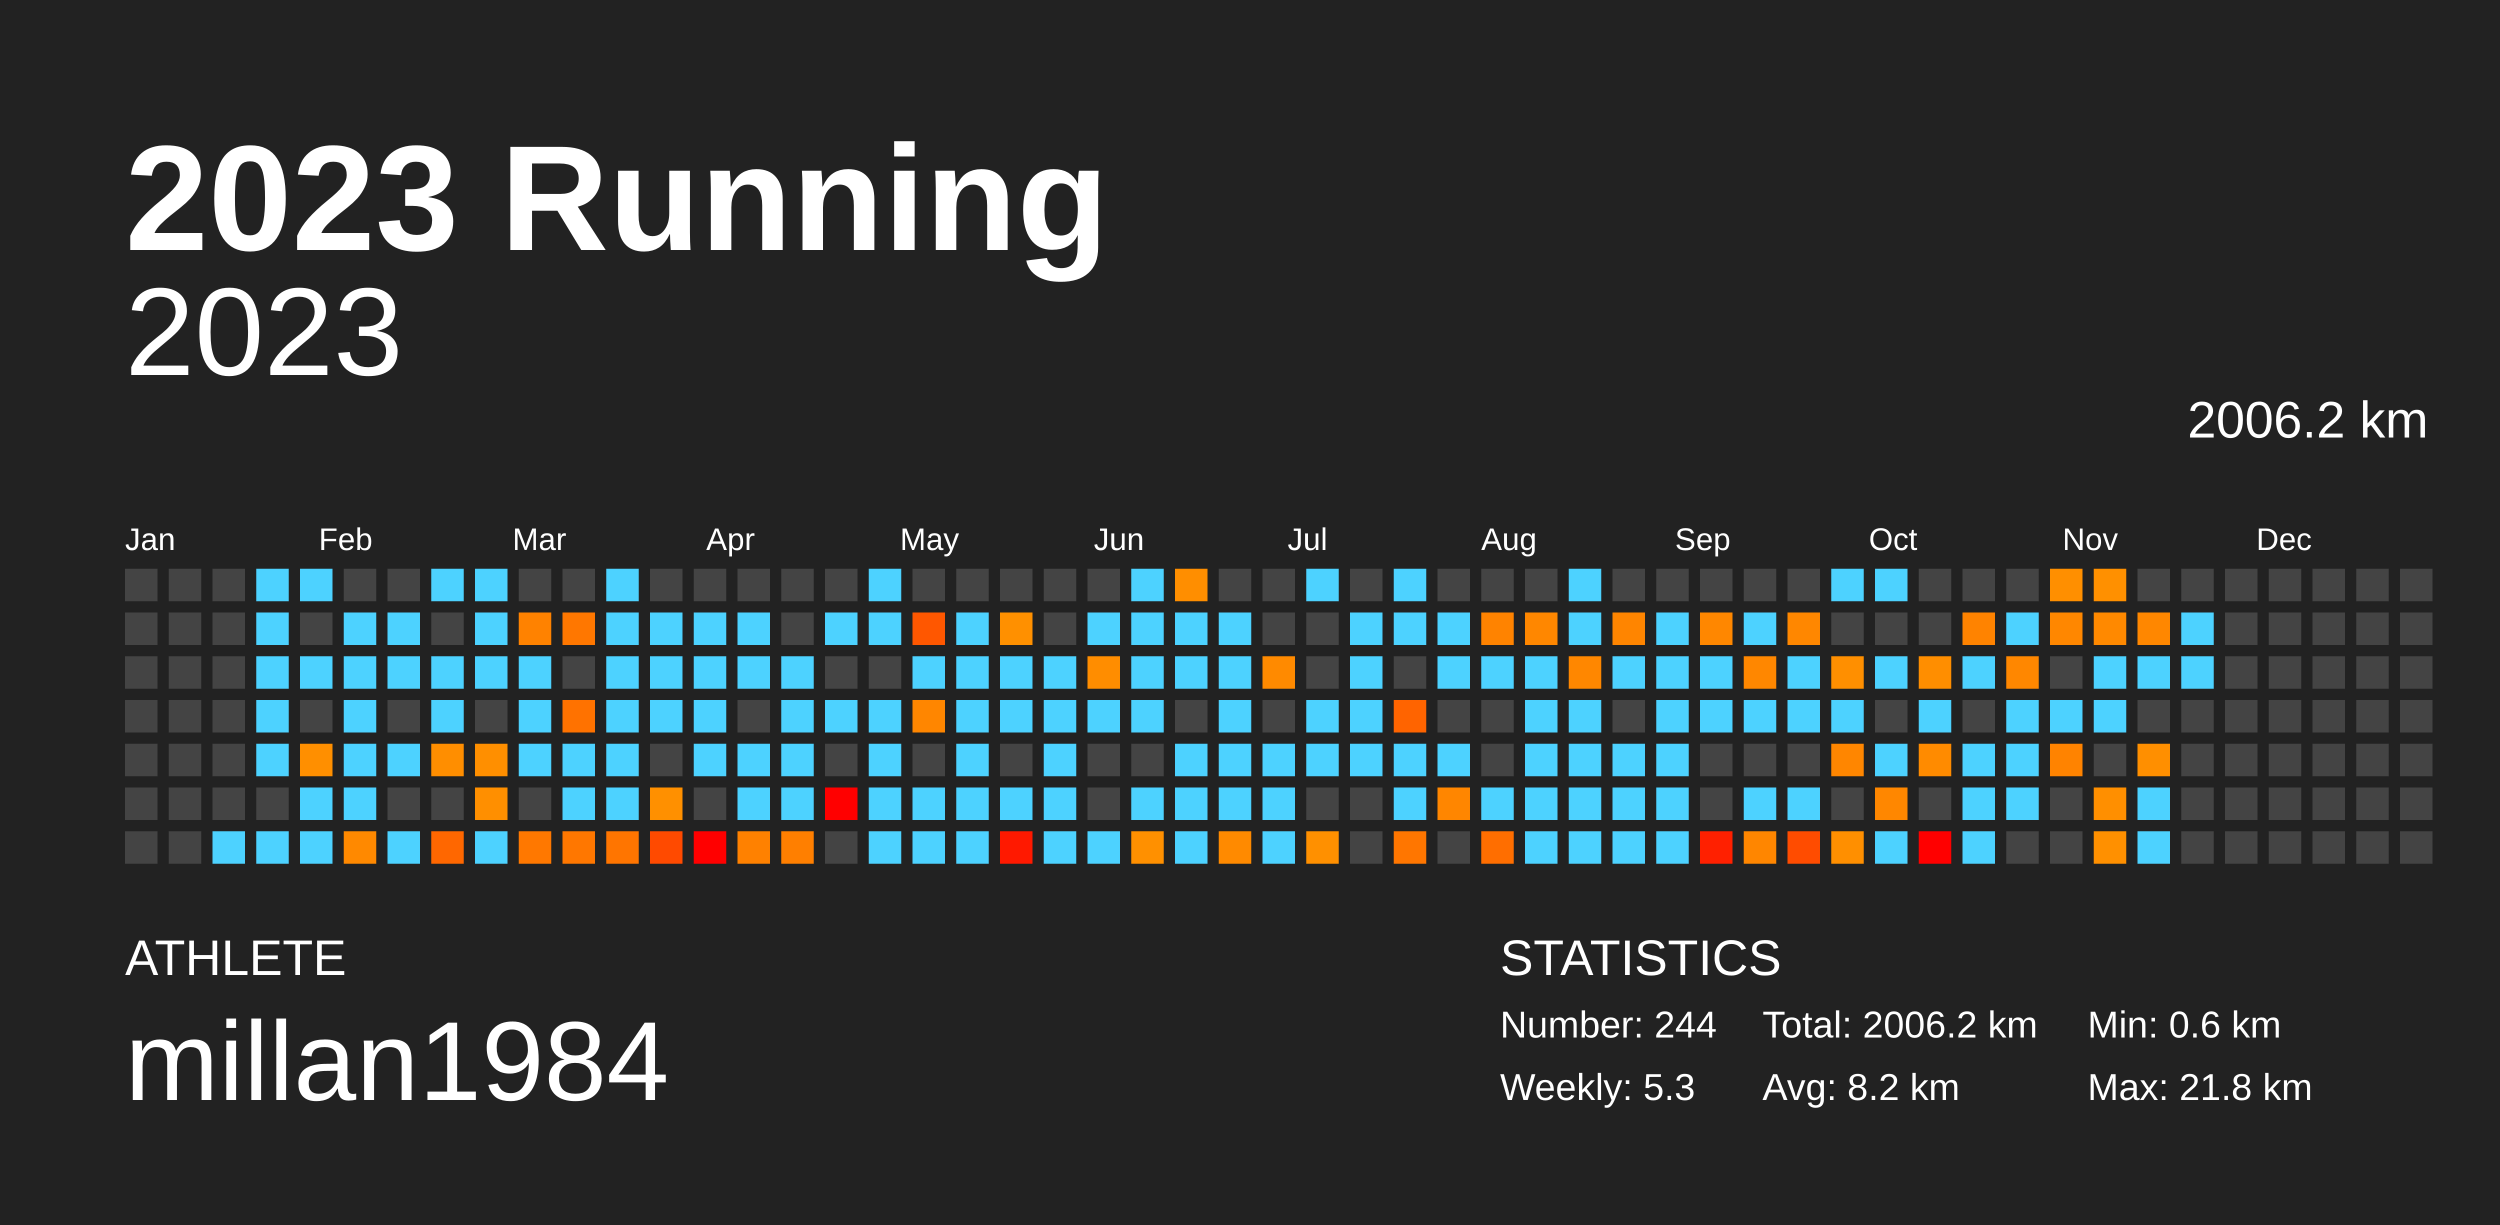
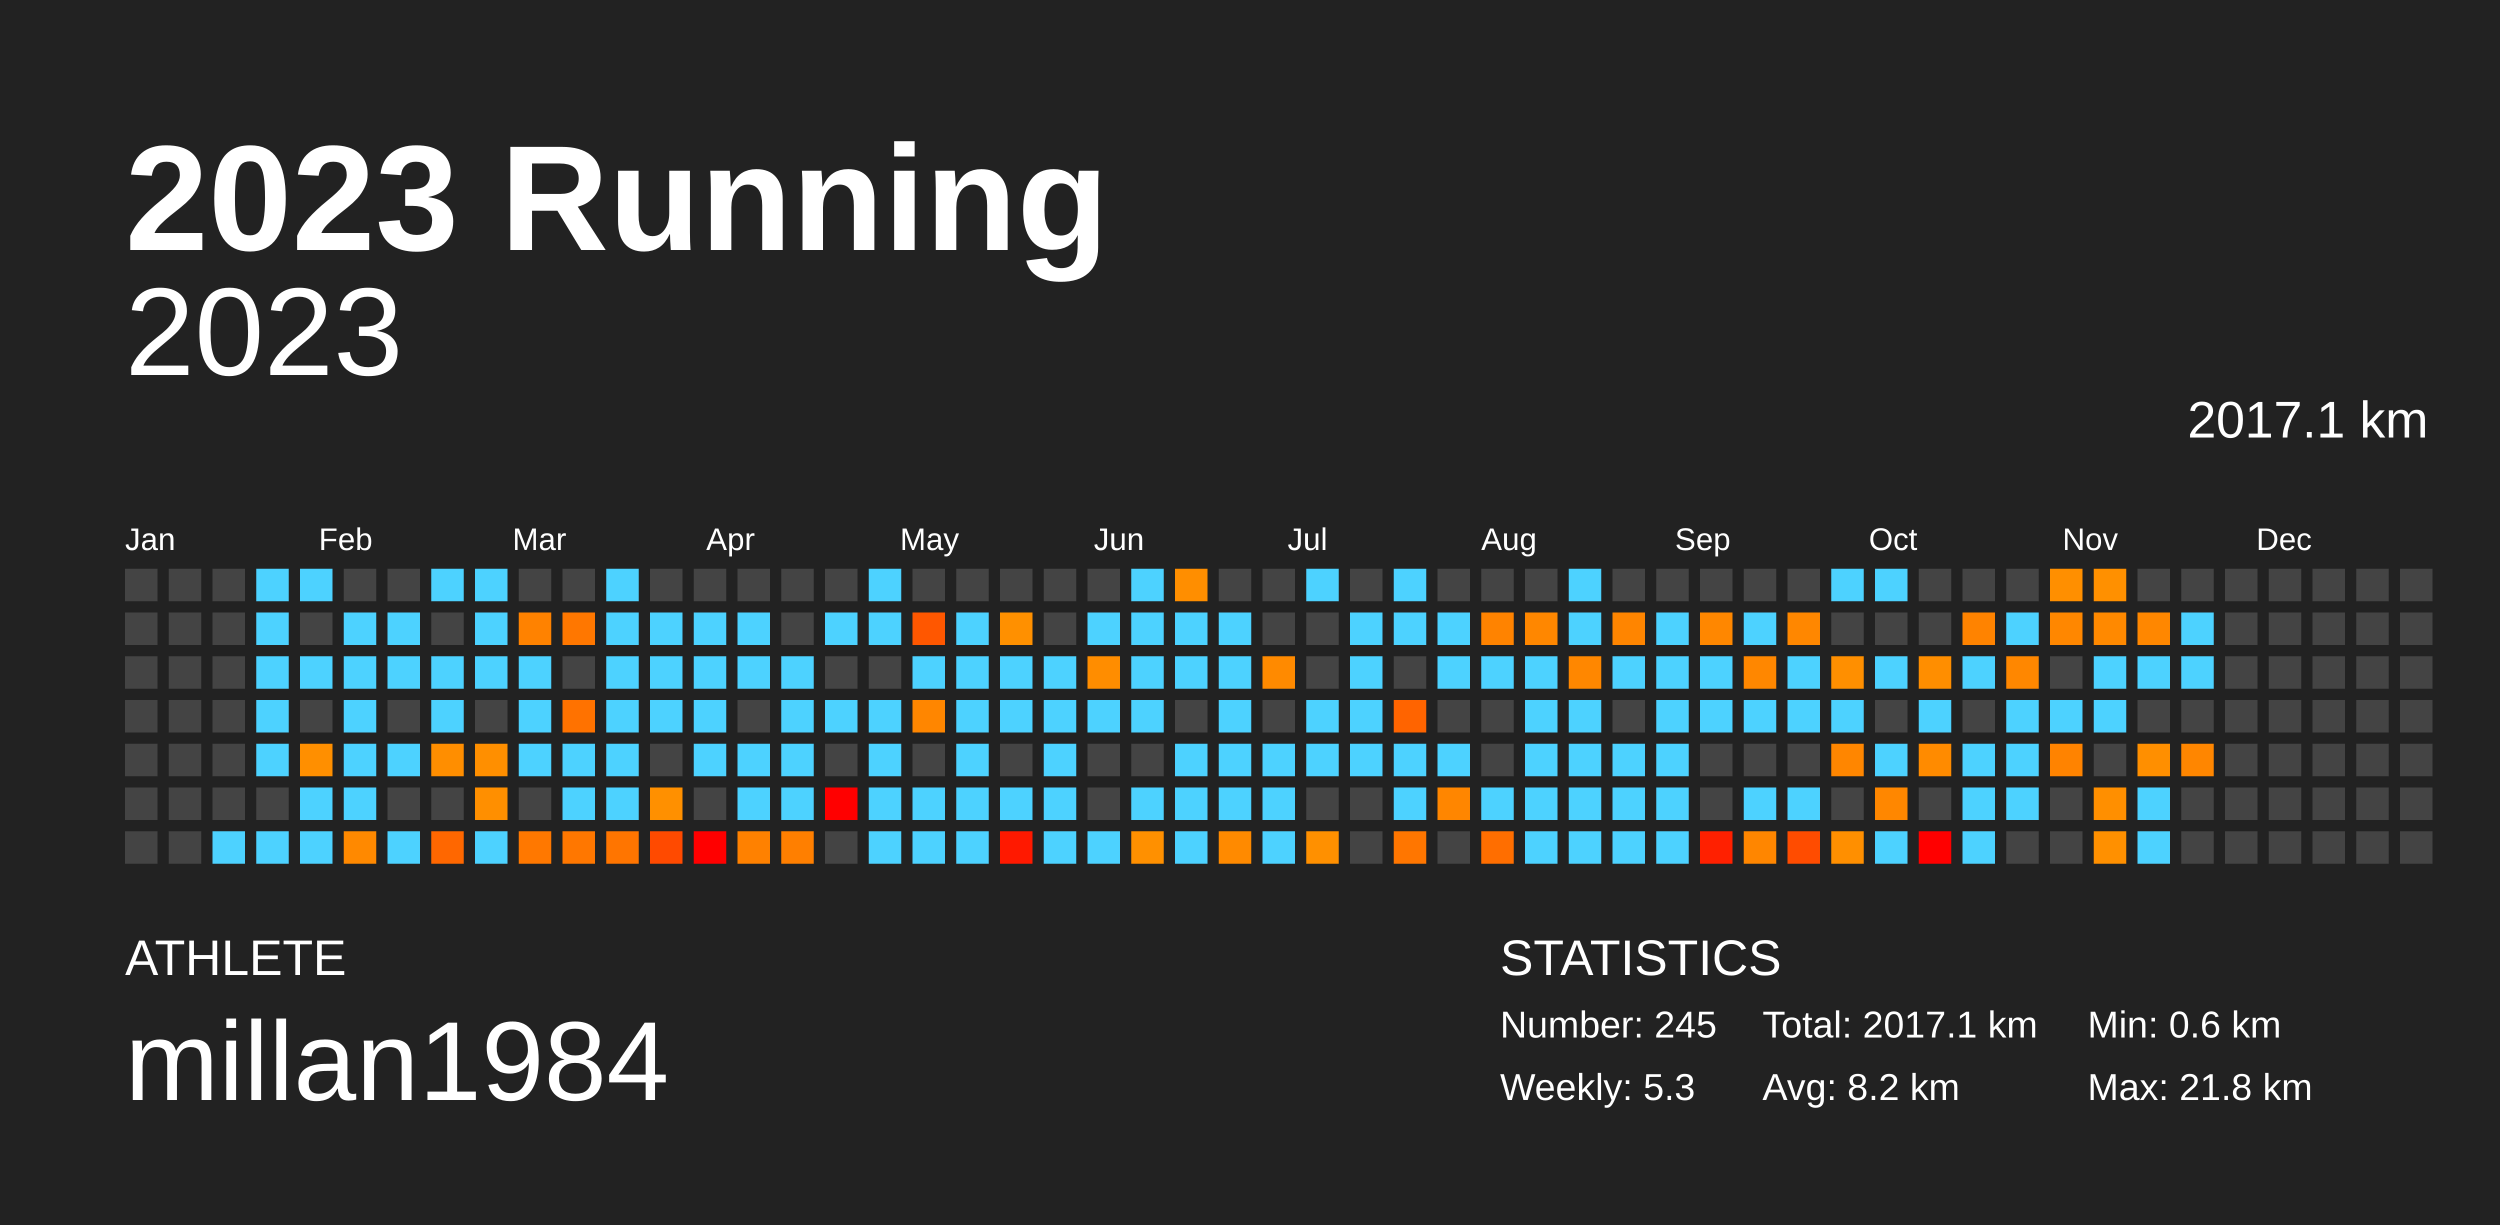
<svg xmlns="http://www.w3.org/2000/svg" baseProfile="full" height="98mm" version="1.1" viewBox="0,0,200,98" width="200mm">
  <defs />
  <rect fill="#222222" height="98" width="200" x="0" y="0" />
  <text fill="#FFFFFF" style="font-size:12px; font-family:Arial; font-weight:bold;" x="10" y="20">2023 Running</text>
  <text fill="#FFFFFF" style="font-size:4px; font-family:Arial" x="10" y="78">ATHLETE</text>
  <text fill="#FFFFFF" style="font-size:9px; font-family:Arial" x="10" y="88">millan1984</text>
  <text fill="#FFFFFF" style="font-size:4px; font-family:Arial" x="120" y="78">STATISTICS</text>
-   <text fill="#FFFFFF" style="font-size:3px; font-family:Arial" x="120" y="83">Number: 244</text>
+   <text fill="#FFFFFF" style="font-size:3px; font-family:Arial" x="120" y="83">Number: 245</text>
  <text fill="#FFFFFF" style="font-size:3px; font-family:Arial" x="120" y="88">Weekly: 5.3</text>
-   <text fill="#FFFFFF" style="font-size:3px; font-family:Arial" x="141" y="83">Total: 2006.2 km</text>
+   <text fill="#FFFFFF" style="font-size:3px; font-family:Arial" x="141" y="83">Total: 2017.1 km</text>
  <text fill="#FFFFFF" style="font-size:3px; font-family:Arial" x="141" y="88">Avg: 8.2 km</text>
  <text fill="#FFFFFF" style="font-size:3px; font-family:Arial" x="167" y="83">Min: 0.6 km</text>
  <text fill="#FFFFFF" style="font-size:3px; font-family:Arial" x="167" y="88">Max: 21.8 km</text>
  <text alignment-baseline="hanging" fill="#FFFFFF" style="font-size:10.0px; font-family:Arial;" x="10" y="30">2023</text>
-   <text alignment-baseline="hanging" fill="#FFFFFF" style="font-size:4.125px; font-family:Arial;" x="175" y="35">2006.2 km</text>
+   <text alignment-baseline="hanging" fill="#FFFFFF" style="font-size:4.125px; font-family:Arial;" x="175" y="35">2017.1 km</text>
  <text fill="#FFFFFF" style="font-size:2.5px; font-family:Arial" x="10.0" y="44">Jan</text>
  <text fill="#FFFFFF" style="font-size:2.5px; font-family:Arial" x="25.5" y="44">Feb</text>
  <text fill="#FFFFFF" style="font-size:2.5px; font-family:Arial" x="41.0" y="44">Mar</text>
  <text fill="#FFFFFF" style="font-size:2.5px; font-family:Arial" x="56.5" y="44">Apr</text>
  <text fill="#FFFFFF" style="font-size:2.5px; font-family:Arial" x="72.0" y="44">May</text>
  <text fill="#FFFFFF" style="font-size:2.5px; font-family:Arial" x="87.5" y="44">Jun</text>
  <text fill="#FFFFFF" style="font-size:2.5px; font-family:Arial" x="103.0" y="44">Jul</text>
  <text fill="#FFFFFF" style="font-size:2.5px; font-family:Arial" x="118.5" y="44">Aug</text>
  <text fill="#FFFFFF" style="font-size:2.5px; font-family:Arial" x="134.0" y="44">Sep</text>
  <text fill="#FFFFFF" style="font-size:2.5px; font-family:Arial" x="149.5" y="44">Oct</text>
  <text fill="#FFFFFF" style="font-size:2.5px; font-family:Arial" x="165.0" y="44">Nov</text>
  <text fill="#FFFFFF" style="font-size:2.5px; font-family:Arial" x="180.5" y="44">Dec</text>
  <rect fill="#444444" height="2.6" width="2.6" x="10.0" y="45.5" />
  <rect fill="#444444" height="2.6" width="2.6" x="10.0" y="49.0" />
  <rect fill="#444444" height="2.6" width="2.6" x="10.0" y="52.5" />
  <rect fill="#444444" height="2.6" width="2.6" x="10.0" y="56.0" />
  <rect fill="#444444" height="2.6" width="2.6" x="10.0" y="59.5" />
  <rect fill="#444444" height="2.6" width="2.6" x="10.0" y="63.0" />
  <rect fill="#444444" height="2.6" width="2.6" x="10.0" y="66.5" />
  <rect fill="#444444" height="2.6" width="2.6" x="13.5" y="45.5" />
  <rect fill="#444444" height="2.6" width="2.6" x="13.5" y="49.0" />
  <rect fill="#444444" height="2.6" width="2.6" x="13.5" y="52.5" />
  <rect fill="#444444" height="2.6" width="2.6" x="13.5" y="56.0" />
  <rect fill="#444444" height="2.6" width="2.6" x="13.5" y="59.5" />
  <rect fill="#444444" height="2.6" width="2.6" x="13.5" y="63.0" />
  <rect fill="#444444" height="2.6" width="2.6" x="13.5" y="66.5" />
  <rect fill="#444444" height="2.6" width="2.6" x="17.0" y="45.5" />
  <rect fill="#444444" height="2.6" width="2.6" x="17.0" y="49.0" />
  <rect fill="#444444" height="2.6" width="2.6" x="17.0" y="52.5" />
  <rect fill="#444444" height="2.6" width="2.6" x="17.0" y="56.0" />
  <rect fill="#444444" height="2.6" width="2.6" x="17.0" y="59.5" />
  <rect fill="#444444" height="2.6" width="2.6" x="17.0" y="63.0" />
  <rect fill="#4dd2ff" height="2.6" width="2.6" x="17.0" y="66.5" />
  <rect fill="#4dd2ff" height="2.6" width="2.6" x="20.5" y="45.5" />
  <rect fill="#4dd2ff" height="2.6" width="2.6" x="20.5" y="49.0" />
  <rect fill="#4dd2ff" height="2.6" width="2.6" x="20.5" y="52.5" />
  <rect fill="#4dd2ff" height="2.6" width="2.6" x="20.5" y="56.0" />
  <rect fill="#4dd2ff" height="2.6" width="2.6" x="20.5" y="59.5" />
  <rect fill="#444444" height="2.6" width="2.6" x="20.5" y="63.0" />
  <rect fill="#4dd2ff" height="2.6" width="2.6" x="20.5" y="66.5" />
  <rect fill="#4dd2ff" height="2.6" width="2.6" x="24.0" y="45.5" />
  <rect fill="#444444" height="2.6" width="2.6" x="24.0" y="49.0" />
  <rect fill="#4dd2ff" height="2.6" width="2.6" x="24.0" y="52.5" />
  <rect fill="#444444" height="2.6" width="2.6" x="24.0" y="56.0" />
  <rect fill="#ff8f00" height="2.6" width="2.6" x="24.0" y="59.5" />
  <rect fill="#4dd2ff" height="2.6" width="2.6" x="24.0" y="63.0" />
  <rect fill="#4dd2ff" height="2.6" width="2.6" x="24.0" y="66.5" />
  <rect fill="#444444" height="2.6" width="2.6" x="27.5" y="45.5" />
  <rect fill="#4dd2ff" height="2.6" width="2.6" x="27.5" y="49.0" />
  <rect fill="#4dd2ff" height="2.6" width="2.6" x="27.5" y="52.5" />
  <rect fill="#4dd2ff" height="2.6" width="2.6" x="27.5" y="56.0" />
  <rect fill="#4dd2ff" height="2.6" width="2.6" x="27.5" y="59.5" />
  <rect fill="#4dd2ff" height="2.6" width="2.6" x="27.5" y="63.0" />
  <rect fill="#ff8900" height="2.6" width="2.6" x="27.5" y="66.5" />
  <rect fill="#444444" height="2.6" width="2.6" x="31.0" y="45.5" />
  <rect fill="#4dd2ff" height="2.6" width="2.6" x="31.0" y="49.0" />
  <rect fill="#4dd2ff" height="2.6" width="2.6" x="31.0" y="52.5" />
  <rect fill="#444444" height="2.6" width="2.6" x="31.0" y="56.0" />
  <rect fill="#4dd2ff" height="2.6" width="2.6" x="31.0" y="59.5" />
  <rect fill="#444444" height="2.6" width="2.6" x="31.0" y="63.0" />
  <rect fill="#4dd2ff" height="2.6" width="2.6" x="31.0" y="66.5" />
  <rect fill="#4dd2ff" height="2.6" width="2.6" x="34.5" y="45.5" />
  <rect fill="#444444" height="2.6" width="2.6" x="34.5" y="49.0" />
  <rect fill="#4dd2ff" height="2.6" width="2.6" x="34.5" y="52.5" />
  <rect fill="#4dd2ff" height="2.6" width="2.6" x="34.5" y="56.0" />
  <rect fill="#ff8e00" height="2.6" width="2.6" x="34.5" y="59.5" />
  <rect fill="#444444" height="2.6" width="2.6" x="34.5" y="63.0" />
  <rect fill="#ff6700" height="2.6" width="2.6" x="34.5" y="66.5" />
  <rect fill="#4dd2ff" height="2.6" width="2.6" x="38.0" y="45.5" />
  <rect fill="#4dd2ff" height="2.6" width="2.6" x="38.0" y="49.0" />
  <rect fill="#4dd2ff" height="2.6" width="2.6" x="38.0" y="52.5" />
  <rect fill="#444444" height="2.6" width="2.6" x="38.0" y="56.0" />
  <rect fill="#ff8f00" height="2.6" width="2.6" x="38.0" y="59.5" />
  <rect fill="#ff8f00" height="2.6" width="2.6" x="38.0" y="63.0" />
  <rect fill="#4dd2ff" height="2.6" width="2.6" x="38.0" y="66.5" />
  <rect fill="#444444" height="2.6" width="2.6" x="41.5" y="45.5" />
  <rect fill="#ff8200" height="2.6" width="2.6" x="41.5" y="49.0" />
  <rect fill="#4dd2ff" height="2.6" width="2.6" x="41.5" y="52.5" />
  <rect fill="#4dd2ff" height="2.6" width="2.6" x="41.5" y="56.0" />
  <rect fill="#4dd2ff" height="2.6" width="2.6" x="41.5" y="59.5" />
  <rect fill="#444444" height="2.6" width="2.6" x="41.5" y="63.0" />
  <rect fill="#ff7800" height="2.6" width="2.6" x="41.5" y="66.5" />
  <rect fill="#444444" height="2.6" width="2.6" x="45.0" y="45.5" />
  <rect fill="#ff7700" height="2.6" width="2.6" x="45.0" y="49.0" />
  <rect fill="#444444" height="2.6" width="2.6" x="45.0" y="52.5" />
  <rect fill="#ff7200" height="2.6" width="2.6" x="45.0" y="56.0" />
  <rect fill="#4dd2ff" height="2.6" width="2.6" x="45.0" y="59.5" />
  <rect fill="#4dd2ff" height="2.6" width="2.6" x="45.0" y="63.0" />
  <rect fill="#ff7700" height="2.6" width="2.6" x="45.0" y="66.5" />
  <rect fill="#4dd2ff" height="2.6" width="2.6" x="48.5" y="45.5" />
  <rect fill="#4dd2ff" height="2.6" width="2.6" x="48.5" y="49.0" />
  <rect fill="#4dd2ff" height="2.6" width="2.6" x="48.5" y="52.5" />
  <rect fill="#4dd2ff" height="2.6" width="2.6" x="48.5" y="56.0" />
  <rect fill="#4dd2ff" height="2.6" width="2.6" x="48.5" y="59.5" />
  <rect fill="#4dd2ff" height="2.6" width="2.6" x="48.5" y="63.0" />
  <rect fill="#ff7500" height="2.6" width="2.6" x="48.5" y="66.5" />
  <rect fill="#444444" height="2.6" width="2.6" x="52.0" y="45.5" />
  <rect fill="#4dd2ff" height="2.6" width="2.6" x="52.0" y="49.0" />
  <rect fill="#4dd2ff" height="2.6" width="2.6" x="52.0" y="52.5" />
  <rect fill="#4dd2ff" height="2.6" width="2.6" x="52.0" y="56.0" />
  <rect fill="#444444" height="2.6" width="2.6" x="52.0" y="59.5" />
  <rect fill="#ff9000" height="2.6" width="2.6" x="52.0" y="63.0" />
  <rect fill="#ff4a00" height="2.6" width="2.6" x="52.0" y="66.5" />
  <rect fill="#444444" height="2.6" width="2.6" x="55.5" y="45.5" />
  <rect fill="#4dd2ff" height="2.6" width="2.6" x="55.5" y="49.0" />
  <rect fill="#4dd2ff" height="2.6" width="2.6" x="55.5" y="52.5" />
  <rect fill="#4dd2ff" height="2.6" width="2.6" x="55.5" y="56.0" />
  <rect fill="#4dd2ff" height="2.6" width="2.6" x="55.5" y="59.5" />
  <rect fill="#444444" height="2.6" width="2.6" x="55.5" y="63.0" />
  <rect fill="red" height="2.6" width="2.6" x="55.5" y="66.5" />
  <rect fill="#444444" height="2.6" width="2.6" x="59.0" y="45.5" />
  <rect fill="#4dd2ff" height="2.6" width="2.6" x="59.0" y="49.0" />
  <rect fill="#4dd2ff" height="2.6" width="2.6" x="59.0" y="52.5" />
  <rect fill="#444444" height="2.6" width="2.6" x="59.0" y="56.0" />
  <rect fill="#4dd2ff" height="2.6" width="2.6" x="59.0" y="59.5" />
  <rect fill="#4dd2ff" height="2.6" width="2.6" x="59.0" y="63.0" />
  <rect fill="#ff8100" height="2.6" width="2.6" x="59.0" y="66.5" />
  <rect fill="#444444" height="2.6" width="2.6" x="62.5" y="45.5" />
  <rect fill="#444444" height="2.6" width="2.6" x="62.5" y="49.0" />
  <rect fill="#4dd2ff" height="2.6" width="2.6" x="62.5" y="52.5" />
  <rect fill="#4dd2ff" height="2.6" width="2.6" x="62.5" y="56.0" />
  <rect fill="#4dd2ff" height="2.6" width="2.6" x="62.5" y="59.5" />
  <rect fill="#4dd2ff" height="2.6" width="2.6" x="62.5" y="63.0" />
  <rect fill="#ff7f00" height="2.6" width="2.6" x="62.5" y="66.5" />
  <rect fill="#444444" height="2.6" width="2.6" x="66.0" y="45.5" />
  <rect fill="#4dd2ff" height="2.6" width="2.6" x="66.0" y="49.0" />
  <rect fill="#444444" height="2.6" width="2.6" x="66.0" y="52.5" />
  <rect fill="#4dd2ff" height="2.6" width="2.6" x="66.0" y="56.0" />
  <rect fill="#444444" height="2.6" width="2.6" x="66.0" y="59.5" />
  <rect fill="red" height="2.6" width="2.6" x="66.0" y="63.0" />
  <rect fill="#444444" height="2.6" width="2.6" x="66.0" y="66.5" />
  <rect fill="#4dd2ff" height="2.6" width="2.6" x="69.5" y="45.5" />
  <rect fill="#4dd2ff" height="2.6" width="2.6" x="69.5" y="49.0" />
  <rect fill="#444444" height="2.6" width="2.6" x="69.5" y="52.5" />
  <rect fill="#4dd2ff" height="2.6" width="2.6" x="69.5" y="56.0" />
  <rect fill="#4dd2ff" height="2.6" width="2.6" x="69.5" y="59.5" />
  <rect fill="#4dd2ff" height="2.6" width="2.6" x="69.5" y="63.0" />
  <rect fill="#4dd2ff" height="2.6" width="2.6" x="69.5" y="66.5" />
  <rect fill="#444444" height="2.6" width="2.6" x="73.0" y="45.5" />
  <rect fill="#ff5700" height="2.6" width="2.6" x="73.0" y="49.0" />
  <rect fill="#4dd2ff" height="2.6" width="2.6" x="73.0" y="52.5" />
  <rect fill="#ff8600" height="2.6" width="2.6" x="73.0" y="56.0" />
  <rect fill="#444444" height="2.6" width="2.6" x="73.0" y="59.5" />
  <rect fill="#4dd2ff" height="2.6" width="2.6" x="73.0" y="63.0" />
  <rect fill="#4dd2ff" height="2.6" width="2.6" x="73.0" y="66.5" />
  <rect fill="#444444" height="2.6" width="2.6" x="76.5" y="45.5" />
  <rect fill="#4dd2ff" height="2.6" width="2.6" x="76.5" y="49.0" />
  <rect fill="#4dd2ff" height="2.6" width="2.6" x="76.5" y="52.5" />
  <rect fill="#4dd2ff" height="2.6" width="2.6" x="76.5" y="56.0" />
  <rect fill="#4dd2ff" height="2.6" width="2.6" x="76.5" y="59.5" />
  <rect fill="#4dd2ff" height="2.6" width="2.6" x="76.5" y="63.0" />
  <rect fill="#4dd2ff" height="2.6" width="2.6" x="76.5" y="66.5" />
  <rect fill="#444444" height="2.6" width="2.6" x="80.0" y="45.5" />
  <rect fill="#ff9000" height="2.6" width="2.6" x="80.0" y="49.0" />
  <rect fill="#4dd2ff" height="2.6" width="2.6" x="80.0" y="52.5" />
  <rect fill="#4dd2ff" height="2.6" width="2.6" x="80.0" y="56.0" />
  <rect fill="#444444" height="2.6" width="2.6" x="80.0" y="59.5" />
  <rect fill="#4dd2ff" height="2.6" width="2.6" x="80.0" y="63.0" />
  <rect fill="#ff1900" height="2.6" width="2.6" x="80.0" y="66.5" />
  <rect fill="#444444" height="2.6" width="2.6" x="83.5" y="45.5" />
  <rect fill="#444444" height="2.6" width="2.6" x="83.5" y="49.0" />
  <rect fill="#4dd2ff" height="2.6" width="2.6" x="83.5" y="52.5" />
  <rect fill="#4dd2ff" height="2.6" width="2.6" x="83.5" y="56.0" />
  <rect fill="#4dd2ff" height="2.6" width="2.6" x="83.5" y="59.5" />
  <rect fill="#4dd2ff" height="2.6" width="2.6" x="83.5" y="63.0" />
  <rect fill="#4dd2ff" height="2.6" width="2.6" x="83.5" y="66.5" />
  <rect fill="#444444" height="2.6" width="2.6" x="87.0" y="45.5" />
  <rect fill="#4dd2ff" height="2.6" width="2.6" x="87.0" y="49.0" />
  <rect fill="#ff8d00" height="2.6" width="2.6" x="87.0" y="52.5" />
  <rect fill="#4dd2ff" height="2.6" width="2.6" x="87.0" y="56.0" />
  <rect fill="#444444" height="2.6" width="2.6" x="87.0" y="59.5" />
  <rect fill="#444444" height="2.6" width="2.6" x="87.0" y="63.0" />
  <rect fill="#4dd2ff" height="2.6" width="2.6" x="87.0" y="66.5" />
  <rect fill="#4dd2ff" height="2.6" width="2.6" x="90.5" y="45.5" />
  <rect fill="#4dd2ff" height="2.6" width="2.6" x="90.5" y="49.0" />
  <rect fill="#4dd2ff" height="2.6" width="2.6" x="90.5" y="52.5" />
  <rect fill="#4dd2ff" height="2.6" width="2.6" x="90.5" y="56.0" />
  <rect fill="#444444" height="2.6" width="2.6" x="90.5" y="59.5" />
  <rect fill="#4dd2ff" height="2.6" width="2.6" x="90.5" y="63.0" />
  <rect fill="#ff9000" height="2.6" width="2.6" x="90.5" y="66.5" />
  <rect fill="#ff8e00" height="2.6" width="2.6" x="94.0" y="45.5" />
  <rect fill="#4dd2ff" height="2.6" width="2.6" x="94.0" y="49.0" />
  <rect fill="#4dd2ff" height="2.6" width="2.6" x="94.0" y="52.5" />
  <rect fill="#444444" height="2.6" width="2.6" x="94.0" y="56.0" />
  <rect fill="#4dd2ff" height="2.6" width="2.6" x="94.0" y="59.5" />
  <rect fill="#4dd2ff" height="2.6" width="2.6" x="94.0" y="63.0" />
  <rect fill="#4dd2ff" height="2.6" width="2.6" x="94.0" y="66.5" />
  <rect fill="#444444" height="2.6" width="2.6" x="97.5" y="45.5" />
  <rect fill="#4dd2ff" height="2.6" width="2.6" x="97.5" y="49.0" />
  <rect fill="#4dd2ff" height="2.6" width="2.6" x="97.5" y="52.5" />
  <rect fill="#4dd2ff" height="2.6" width="2.6" x="97.5" y="56.0" />
  <rect fill="#4dd2ff" height="2.6" width="2.6" x="97.5" y="59.5" />
  <rect fill="#4dd2ff" height="2.6" width="2.6" x="97.5" y="63.0" />
  <rect fill="#ff8a00" height="2.6" width="2.6" x="97.5" y="66.5" />
  <rect fill="#444444" height="2.6" width="2.6" x="101.0" y="45.5" />
  <rect fill="#444444" height="2.6" width="2.6" x="101.0" y="49.0" />
  <rect fill="#ff8a00" height="2.6" width="2.6" x="101.0" y="52.5" />
  <rect fill="#444444" height="2.6" width="2.6" x="101.0" y="56.0" />
  <rect fill="#4dd2ff" height="2.6" width="2.6" x="101.0" y="59.5" />
  <rect fill="#4dd2ff" height="2.6" width="2.6" x="101.0" y="63.0" />
  <rect fill="#4dd2ff" height="2.6" width="2.6" x="101.0" y="66.5" />
  <rect fill="#4dd2ff" height="2.6" width="2.6" x="104.5" y="45.5" />
  <rect fill="#444444" height="2.6" width="2.6" x="104.5" y="49.0" />
  <rect fill="#444444" height="2.6" width="2.6" x="104.5" y="52.5" />
  <rect fill="#4dd2ff" height="2.6" width="2.6" x="104.5" y="56.0" />
  <rect fill="#4dd2ff" height="2.6" width="2.6" x="104.5" y="59.5" />
  <rect fill="#444444" height="2.6" width="2.6" x="104.5" y="63.0" />
  <rect fill="#ff9000" height="2.6" width="2.6" x="104.5" y="66.5" />
  <rect fill="#444444" height="2.6" width="2.6" x="108.0" y="45.5" />
  <rect fill="#4dd2ff" height="2.6" width="2.6" x="108.0" y="49.0" />
  <rect fill="#4dd2ff" height="2.6" width="2.6" x="108.0" y="52.5" />
  <rect fill="#4dd2ff" height="2.6" width="2.6" x="108.0" y="56.0" />
  <rect fill="#4dd2ff" height="2.6" width="2.6" x="108.0" y="59.5" />
  <rect fill="#444444" height="2.6" width="2.6" x="108.0" y="63.0" />
  <rect fill="#444444" height="2.6" width="2.6" x="108.0" y="66.5" />
  <rect fill="#4dd2ff" height="2.6" width="2.6" x="111.5" y="45.5" />
  <rect fill="#4dd2ff" height="2.6" width="2.6" x="111.5" y="49.0" />
  <rect fill="#444444" height="2.6" width="2.6" x="111.5" y="52.5" />
  <rect fill="#ff6400" height="2.6" width="2.6" x="111.5" y="56.0" />
  <rect fill="#4dd2ff" height="2.6" width="2.6" x="111.5" y="59.5" />
  <rect fill="#4dd2ff" height="2.6" width="2.6" x="111.5" y="63.0" />
  <rect fill="#ff7600" height="2.6" width="2.6" x="111.5" y="66.5" />
  <rect fill="#444444" height="2.6" width="2.6" x="115.0" y="45.5" />
  <rect fill="#4dd2ff" height="2.6" width="2.6" x="115.0" y="49.0" />
  <rect fill="#4dd2ff" height="2.6" width="2.6" x="115.0" y="52.5" />
  <rect fill="#444444" height="2.6" width="2.6" x="115.0" y="56.0" />
  <rect fill="#4dd2ff" height="2.6" width="2.6" x="115.0" y="59.5" />
  <rect fill="#ff8600" height="2.6" width="2.6" x="115.0" y="63.0" />
  <rect fill="#444444" height="2.6" width="2.6" x="115.0" y="66.5" />
  <rect fill="#444444" height="2.6" width="2.6" x="118.5" y="45.5" />
  <rect fill="#ff8300" height="2.6" width="2.6" x="118.5" y="49.0" />
  <rect fill="#4dd2ff" height="2.6" width="2.6" x="118.5" y="52.5" />
  <rect fill="#444444" height="2.6" width="2.6" x="118.5" y="56.0" />
  <rect fill="#444444" height="2.6" width="2.6" x="118.5" y="59.5" />
  <rect fill="#4dd2ff" height="2.6" width="2.6" x="118.5" y="63.0" />
  <rect fill="#ff6e00" height="2.6" width="2.6" x="118.5" y="66.5" />
  <rect fill="#444444" height="2.6" width="2.6" x="122.0" y="45.5" />
  <rect fill="#ff8700" height="2.6" width="2.6" x="122.0" y="49.0" />
  <rect fill="#4dd2ff" height="2.6" width="2.6" x="122.0" y="52.5" />
  <rect fill="#4dd2ff" height="2.6" width="2.6" x="122.0" y="56.0" />
  <rect fill="#4dd2ff" height="2.6" width="2.6" x="122.0" y="59.5" />
  <rect fill="#4dd2ff" height="2.6" width="2.6" x="122.0" y="63.0" />
  <rect fill="#4dd2ff" height="2.6" width="2.6" x="122.0" y="66.5" />
  <rect fill="#4dd2ff" height="2.6" width="2.6" x="125.5" y="45.5" />
  <rect fill="#4dd2ff" height="2.6" width="2.6" x="125.5" y="49.0" />
  <rect fill="#ff8700" height="2.6" width="2.6" x="125.5" y="52.5" />
  <rect fill="#4dd2ff" height="2.6" width="2.6" x="125.5" y="56.0" />
  <rect fill="#4dd2ff" height="2.6" width="2.6" x="125.5" y="59.5" />
  <rect fill="#4dd2ff" height="2.6" width="2.6" x="125.5" y="63.0" />
  <rect fill="#4dd2ff" height="2.6" width="2.6" x="125.5" y="66.5" />
  <rect fill="#444444" height="2.6" width="2.6" x="129.0" y="45.5" />
  <rect fill="#ff8500" height="2.6" width="2.6" x="129.0" y="49.0" />
  <rect fill="#4dd2ff" height="2.6" width="2.6" x="129.0" y="52.5" />
  <rect fill="#444444" height="2.6" width="2.6" x="129.0" y="56.0" />
  <rect fill="#4dd2ff" height="2.6" width="2.6" x="129.0" y="59.5" />
  <rect fill="#4dd2ff" height="2.6" width="2.6" x="129.0" y="63.0" />
  <rect fill="#4dd2ff" height="2.6" width="2.6" x="129.0" y="66.5" />
  <rect fill="#444444" height="2.6" width="2.6" x="132.5" y="45.5" />
  <rect fill="#4dd2ff" height="2.6" width="2.6" x="132.5" y="49.0" />
  <rect fill="#4dd2ff" height="2.6" width="2.6" x="132.5" y="52.5" />
  <rect fill="#4dd2ff" height="2.6" width="2.6" x="132.5" y="56.0" />
  <rect fill="#4dd2ff" height="2.6" width="2.6" x="132.5" y="59.5" />
  <rect fill="#4dd2ff" height="2.6" width="2.6" x="132.5" y="63.0" />
  <rect fill="#4dd2ff" height="2.6" width="2.6" x="132.5" y="66.5" />
  <rect fill="#444444" height="2.6" width="2.6" x="136.0" y="45.5" />
  <rect fill="#ff8700" height="2.6" width="2.6" x="136.0" y="49.0" />
  <rect fill="#4dd2ff" height="2.6" width="2.6" x="136.0" y="52.5" />
  <rect fill="#4dd2ff" height="2.6" width="2.6" x="136.0" y="56.0" />
  <rect fill="#444444" height="2.6" width="2.6" x="136.0" y="59.5" />
  <rect fill="#444444" height="2.6" width="2.6" x="136.0" y="63.0" />
  <rect fill="#ff2000" height="2.6" width="2.6" x="136.0" y="66.5" />
  <rect fill="#444444" height="2.6" width="2.6" x="139.5" y="45.5" />
  <rect fill="#4dd2ff" height="2.6" width="2.6" x="139.5" y="49.0" />
  <rect fill="#ff8700" height="2.6" width="2.6" x="139.5" y="52.5" />
  <rect fill="#4dd2ff" height="2.6" width="2.6" x="139.5" y="56.0" />
  <rect fill="#444444" height="2.6" width="2.6" x="139.5" y="59.5" />
  <rect fill="#4dd2ff" height="2.6" width="2.6" x="139.5" y="63.0" />
  <rect fill="#ff8600" height="2.6" width="2.6" x="139.5" y="66.5" />
  <rect fill="#444444" height="2.6" width="2.6" x="143.0" y="45.5" />
  <rect fill="#ff8700" height="2.6" width="2.6" x="143.0" y="49.0" />
  <rect fill="#4dd2ff" height="2.6" width="2.6" x="143.0" y="52.5" />
  <rect fill="#4dd2ff" height="2.6" width="2.6" x="143.0" y="56.0" />
  <rect fill="#444444" height="2.6" width="2.6" x="143.0" y="59.5" />
  <rect fill="#4dd2ff" height="2.6" width="2.6" x="143.0" y="63.0" />
  <rect fill="#ff4c00" height="2.6" width="2.6" x="143.0" y="66.5" />
  <rect fill="#4dd2ff" height="2.6" width="2.6" x="146.5" y="45.5" />
  <rect fill="#444444" height="2.6" width="2.6" x="146.5" y="49.0" />
  <rect fill="#ff8f00" height="2.6" width="2.6" x="146.5" y="52.5" />
  <rect fill="#4dd2ff" height="2.6" width="2.6" x="146.5" y="56.0" />
  <rect fill="#ff8600" height="2.6" width="2.6" x="146.5" y="59.5" />
  <rect fill="#444444" height="2.6" width="2.6" x="146.5" y="63.0" />
  <rect fill="#ff8f00" height="2.6" width="2.6" x="146.5" y="66.5" />
  <rect fill="#4dd2ff" height="2.6" width="2.6" x="150.0" y="45.5" />
  <rect fill="#444444" height="2.6" width="2.6" x="150.0" y="49.0" />
  <rect fill="#4dd2ff" height="2.6" width="2.6" x="150.0" y="52.5" />
  <rect fill="#444444" height="2.6" width="2.6" x="150.0" y="56.0" />
  <rect fill="#4dd2ff" height="2.6" width="2.6" x="150.0" y="59.5" />
  <rect fill="#ff8700" height="2.6" width="2.6" x="150.0" y="63.0" />
  <rect fill="#4dd2ff" height="2.6" width="2.6" x="150.0" y="66.5" />
  <rect fill="#444444" height="2.6" width="2.6" x="153.5" y="45.5" />
  <rect fill="#444444" height="2.6" width="2.6" x="153.5" y="49.0" />
  <rect fill="#ff8e00" height="2.6" width="2.6" x="153.5" y="52.5" />
  <rect fill="#4dd2ff" height="2.6" width="2.6" x="153.5" y="56.0" />
  <rect fill="#ff8b00" height="2.6" width="2.6" x="153.5" y="59.5" />
  <rect fill="#444444" height="2.6" width="2.6" x="153.5" y="63.0" />
  <rect fill="red" height="2.6" width="2.6" x="153.5" y="66.5" />
  <rect fill="#444444" height="2.6" width="2.6" x="157.0" y="45.5" />
  <rect fill="#ff8300" height="2.6" width="2.6" x="157.0" y="49.0" />
  <rect fill="#4dd2ff" height="2.6" width="2.6" x="157.0" y="52.5" />
  <rect fill="#444444" height="2.6" width="2.6" x="157.0" y="56.0" />
  <rect fill="#4dd2ff" height="2.6" width="2.6" x="157.0" y="59.5" />
  <rect fill="#4dd2ff" height="2.6" width="2.6" x="157.0" y="63.0" />
  <rect fill="#4dd2ff" height="2.6" width="2.6" x="157.0" y="66.5" />
  <rect fill="#444444" height="2.6" width="2.6" x="160.5" y="45.5" />
  <rect fill="#4dd2ff" height="2.6" width="2.6" x="160.5" y="49.0" />
  <rect fill="#ff8700" height="2.6" width="2.6" x="160.5" y="52.5" />
  <rect fill="#4dd2ff" height="2.6" width="2.6" x="160.5" y="56.0" />
  <rect fill="#4dd2ff" height="2.6" width="2.6" x="160.5" y="59.5" />
  <rect fill="#4dd2ff" height="2.6" width="2.6" x="160.5" y="63.0" />
  <rect fill="#444444" height="2.6" width="2.6" x="160.5" y="66.5" />
  <rect fill="#ff8f00" height="2.6" width="2.6" x="164.0" y="45.5" />
  <rect fill="#ff8700" height="2.6" width="2.6" x="164.0" y="49.0" />
  <rect fill="#444444" height="2.6" width="2.6" x="164.0" y="52.5" />
  <rect fill="#4dd2ff" height="2.6" width="2.6" x="164.0" y="56.0" />
  <rect fill="#ff8300" height="2.6" width="2.6" x="164.0" y="59.5" />
  <rect fill="#444444" height="2.6" width="2.6" x="164.0" y="63.0" />
  <rect fill="#444444" height="2.6" width="2.6" x="164.0" y="66.5" />
  <rect fill="#ff9000" height="2.6" width="2.6" x="167.5" y="45.5" />
  <rect fill="#ff8900" height="2.6" width="2.6" x="167.5" y="49.0" />
  <rect fill="#4dd2ff" height="2.6" width="2.6" x="167.5" y="52.5" />
  <rect fill="#4dd2ff" height="2.6" width="2.6" x="167.5" y="56.0" />
  <rect fill="#444444" height="2.6" width="2.6" x="167.5" y="59.5" />
  <rect fill="#ff8f00" height="2.6" width="2.6" x="167.5" y="63.0" />
  <rect fill="#ff9000" height="2.6" width="2.6" x="167.5" y="66.5" />
  <rect fill="#444444" height="2.6" width="2.6" x="171.0" y="45.5" />
  <rect fill="#ff8700" height="2.6" width="2.6" x="171.0" y="49.0" />
  <rect fill="#4dd2ff" height="2.6" width="2.6" x="171.0" y="52.5" />
  <rect fill="#444444" height="2.6" width="2.6" x="171.0" y="56.0" />
  <rect fill="#ff8f00" height="2.6" width="2.6" x="171.0" y="59.5" />
  <rect fill="#4dd2ff" height="2.6" width="2.6" x="171.0" y="63.0" />
  <rect fill="#4dd2ff" height="2.6" width="2.6" x="171.0" y="66.5" />
  <rect fill="#444444" height="2.6" width="2.6" x="174.5" y="45.5" />
  <rect fill="#4dd2ff" height="2.6" width="2.6" x="174.5" y="49.0" />
  <rect fill="#4dd2ff" height="2.6" width="2.6" x="174.5" y="52.5" />
  <rect fill="#444444" height="2.6" width="2.6" x="174.5" y="56.0" />
-   <rect fill="#444444" height="2.6" width="2.6" x="174.5" y="59.5" />
+   <rect fill="#ff8600" height="2.6" width="2.6" x="174.5" y="59.5" />
  <rect fill="#444444" height="2.6" width="2.6" x="174.5" y="63.0" />
  <rect fill="#444444" height="2.6" width="2.6" x="174.5" y="66.5" />
  <rect fill="#444444" height="2.6" width="2.6" x="178.0" y="45.5" />
  <rect fill="#444444" height="2.6" width="2.6" x="178.0" y="49.0" />
  <rect fill="#444444" height="2.6" width="2.6" x="178.0" y="52.5" />
  <rect fill="#444444" height="2.6" width="2.6" x="178.0" y="56.0" />
  <rect fill="#444444" height="2.6" width="2.6" x="178.0" y="59.5" />
  <rect fill="#444444" height="2.6" width="2.6" x="178.0" y="63.0" />
  <rect fill="#444444" height="2.6" width="2.6" x="178.0" y="66.5" />
  <rect fill="#444444" height="2.6" width="2.6" x="181.5" y="45.5" />
  <rect fill="#444444" height="2.6" width="2.6" x="181.5" y="49.0" />
  <rect fill="#444444" height="2.6" width="2.6" x="181.5" y="52.5" />
  <rect fill="#444444" height="2.6" width="2.6" x="181.5" y="56.0" />
  <rect fill="#444444" height="2.6" width="2.6" x="181.5" y="59.5" />
  <rect fill="#444444" height="2.6" width="2.6" x="181.5" y="63.0" />
  <rect fill="#444444" height="2.6" width="2.6" x="181.5" y="66.5" />
  <rect fill="#444444" height="2.6" width="2.6" x="185.0" y="45.5" />
  <rect fill="#444444" height="2.6" width="2.6" x="185.0" y="49.0" />
  <rect fill="#444444" height="2.6" width="2.6" x="185.0" y="52.5" />
  <rect fill="#444444" height="2.6" width="2.6" x="185.0" y="56.0" />
  <rect fill="#444444" height="2.6" width="2.6" x="185.0" y="59.5" />
  <rect fill="#444444" height="2.6" width="2.6" x="185.0" y="63.0" />
  <rect fill="#444444" height="2.6" width="2.6" x="185.0" y="66.5" />
  <rect fill="#444444" height="2.6" width="2.6" x="188.5" y="45.5" />
  <rect fill="#444444" height="2.6" width="2.6" x="188.5" y="49.0" />
  <rect fill="#444444" height="2.6" width="2.6" x="188.5" y="52.5" />
  <rect fill="#444444" height="2.6" width="2.6" x="188.5" y="56.0" />
  <rect fill="#444444" height="2.6" width="2.6" x="188.5" y="59.5" />
  <rect fill="#444444" height="2.6" width="2.6" x="188.5" y="63.0" />
  <rect fill="#444444" height="2.6" width="2.6" x="188.5" y="66.5" />
  <rect fill="#444444" height="2.6" width="2.6" x="192.0" y="45.5" />
  <rect fill="#444444" height="2.6" width="2.6" x="192.0" y="49.0" />
  <rect fill="#444444" height="2.6" width="2.6" x="192.0" y="52.5" />
  <rect fill="#444444" height="2.6" width="2.6" x="192.0" y="56.0" />
  <rect fill="#444444" height="2.6" width="2.6" x="192.0" y="59.5" />
  <rect fill="#444444" height="2.6" width="2.6" x="192.0" y="63.0" />
  <rect fill="#444444" height="2.6" width="2.6" x="192.0" y="66.5" />
</svg>
